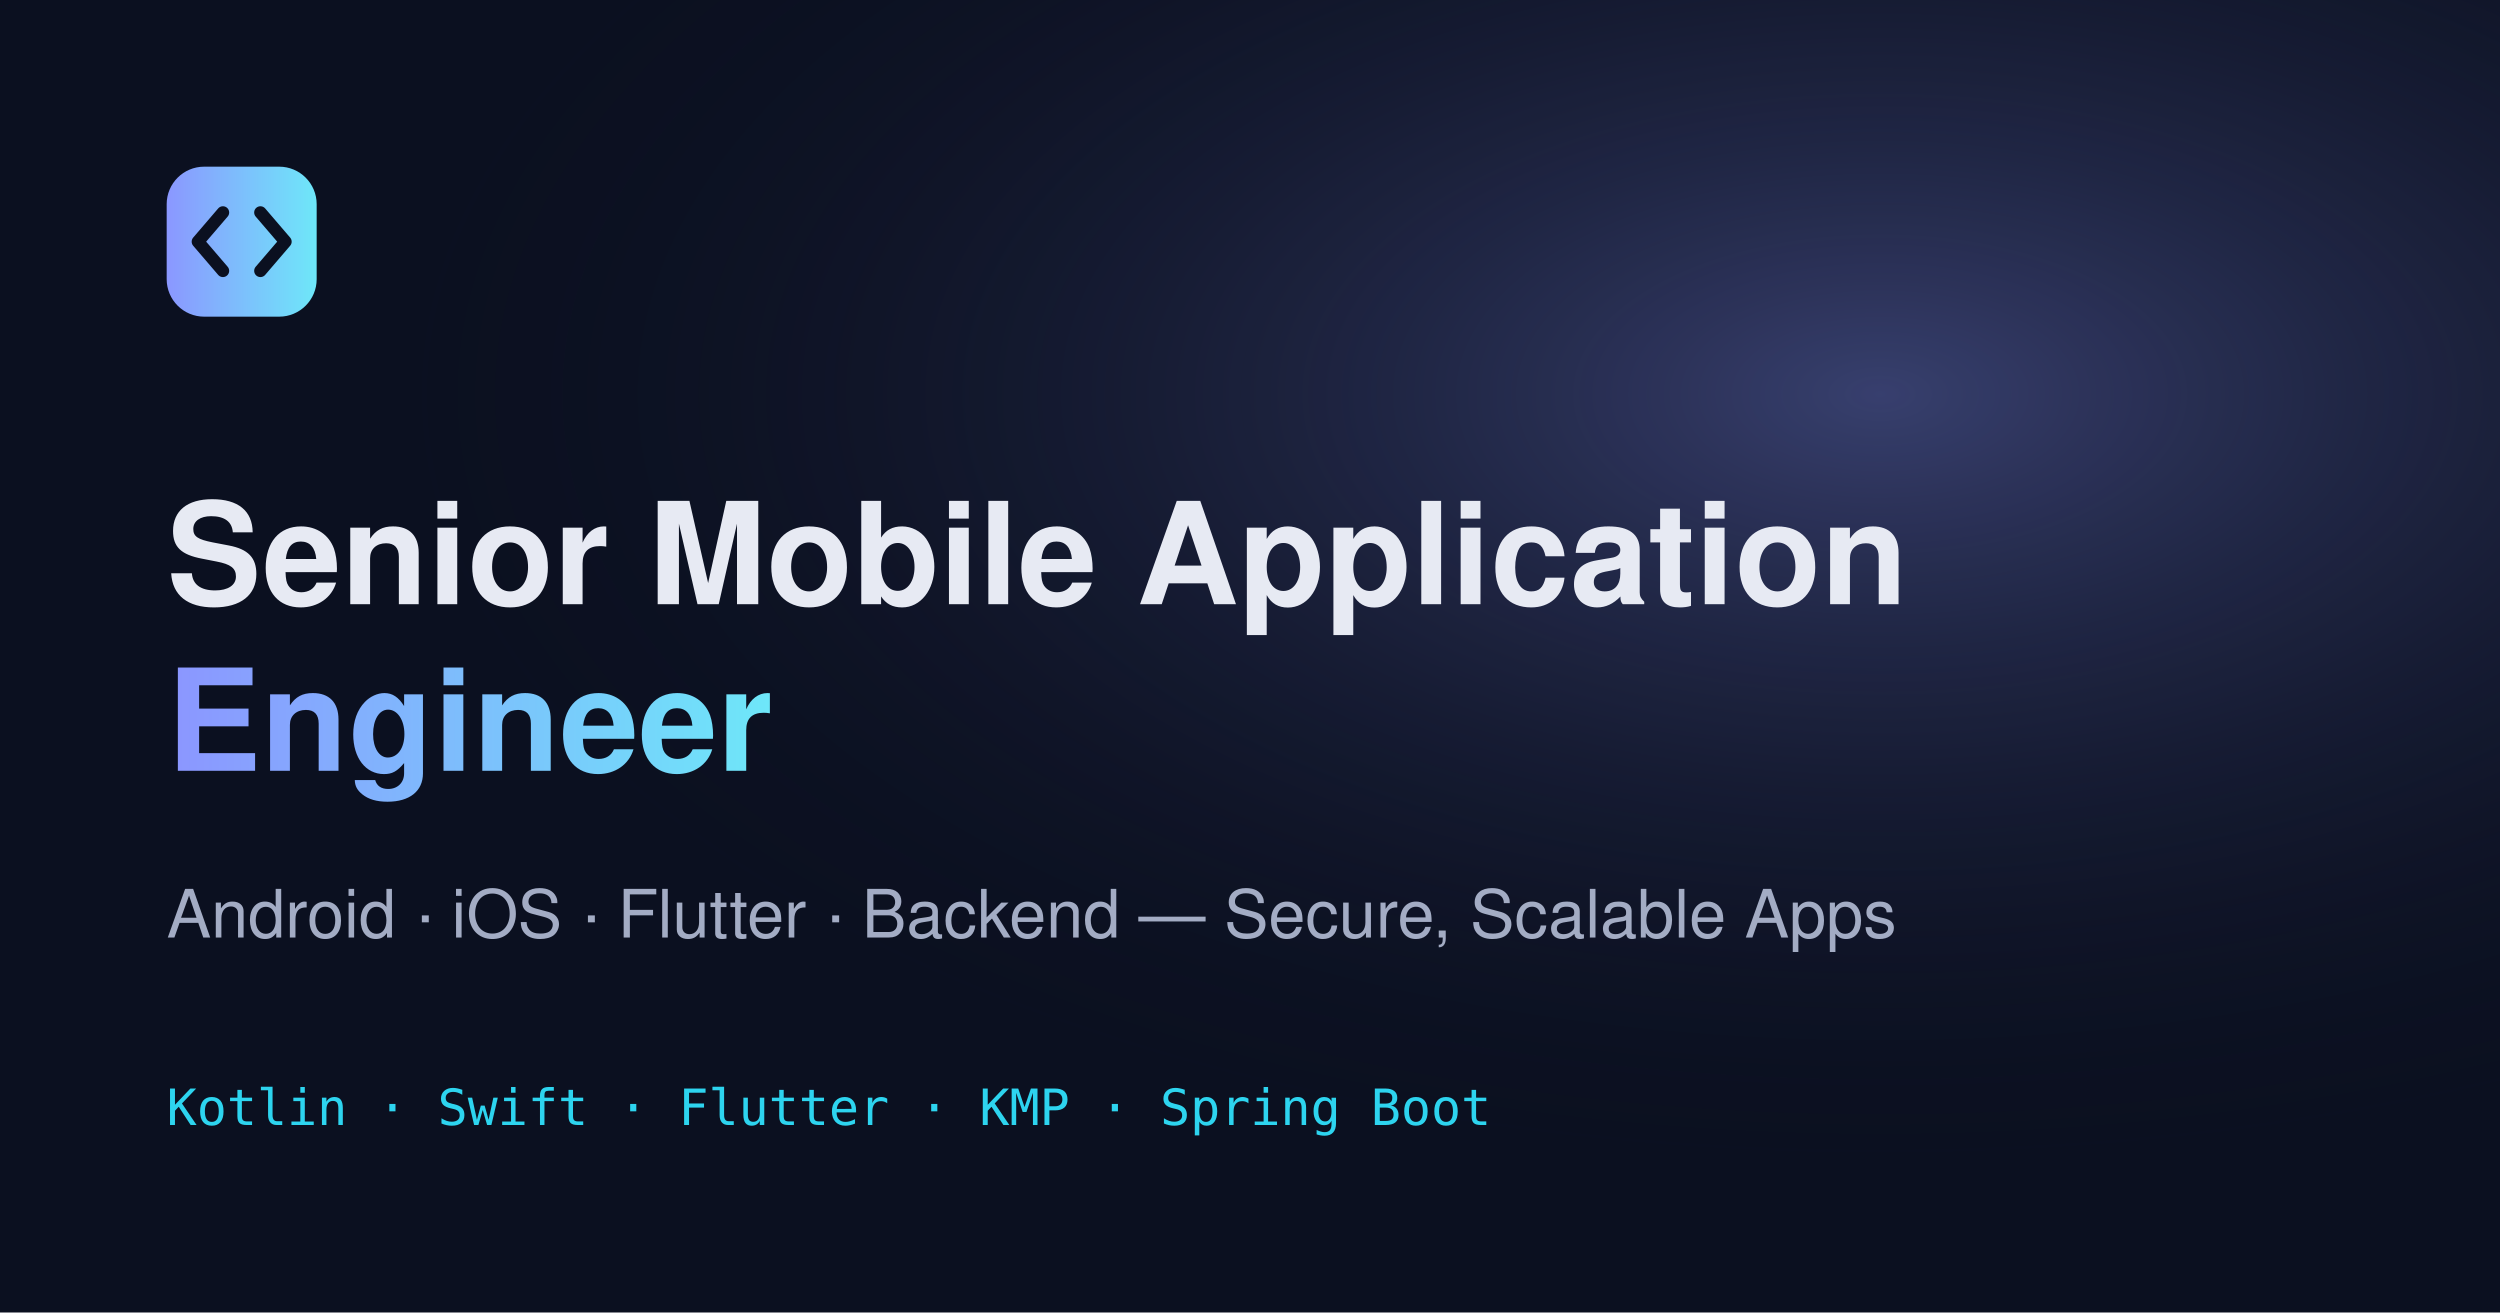
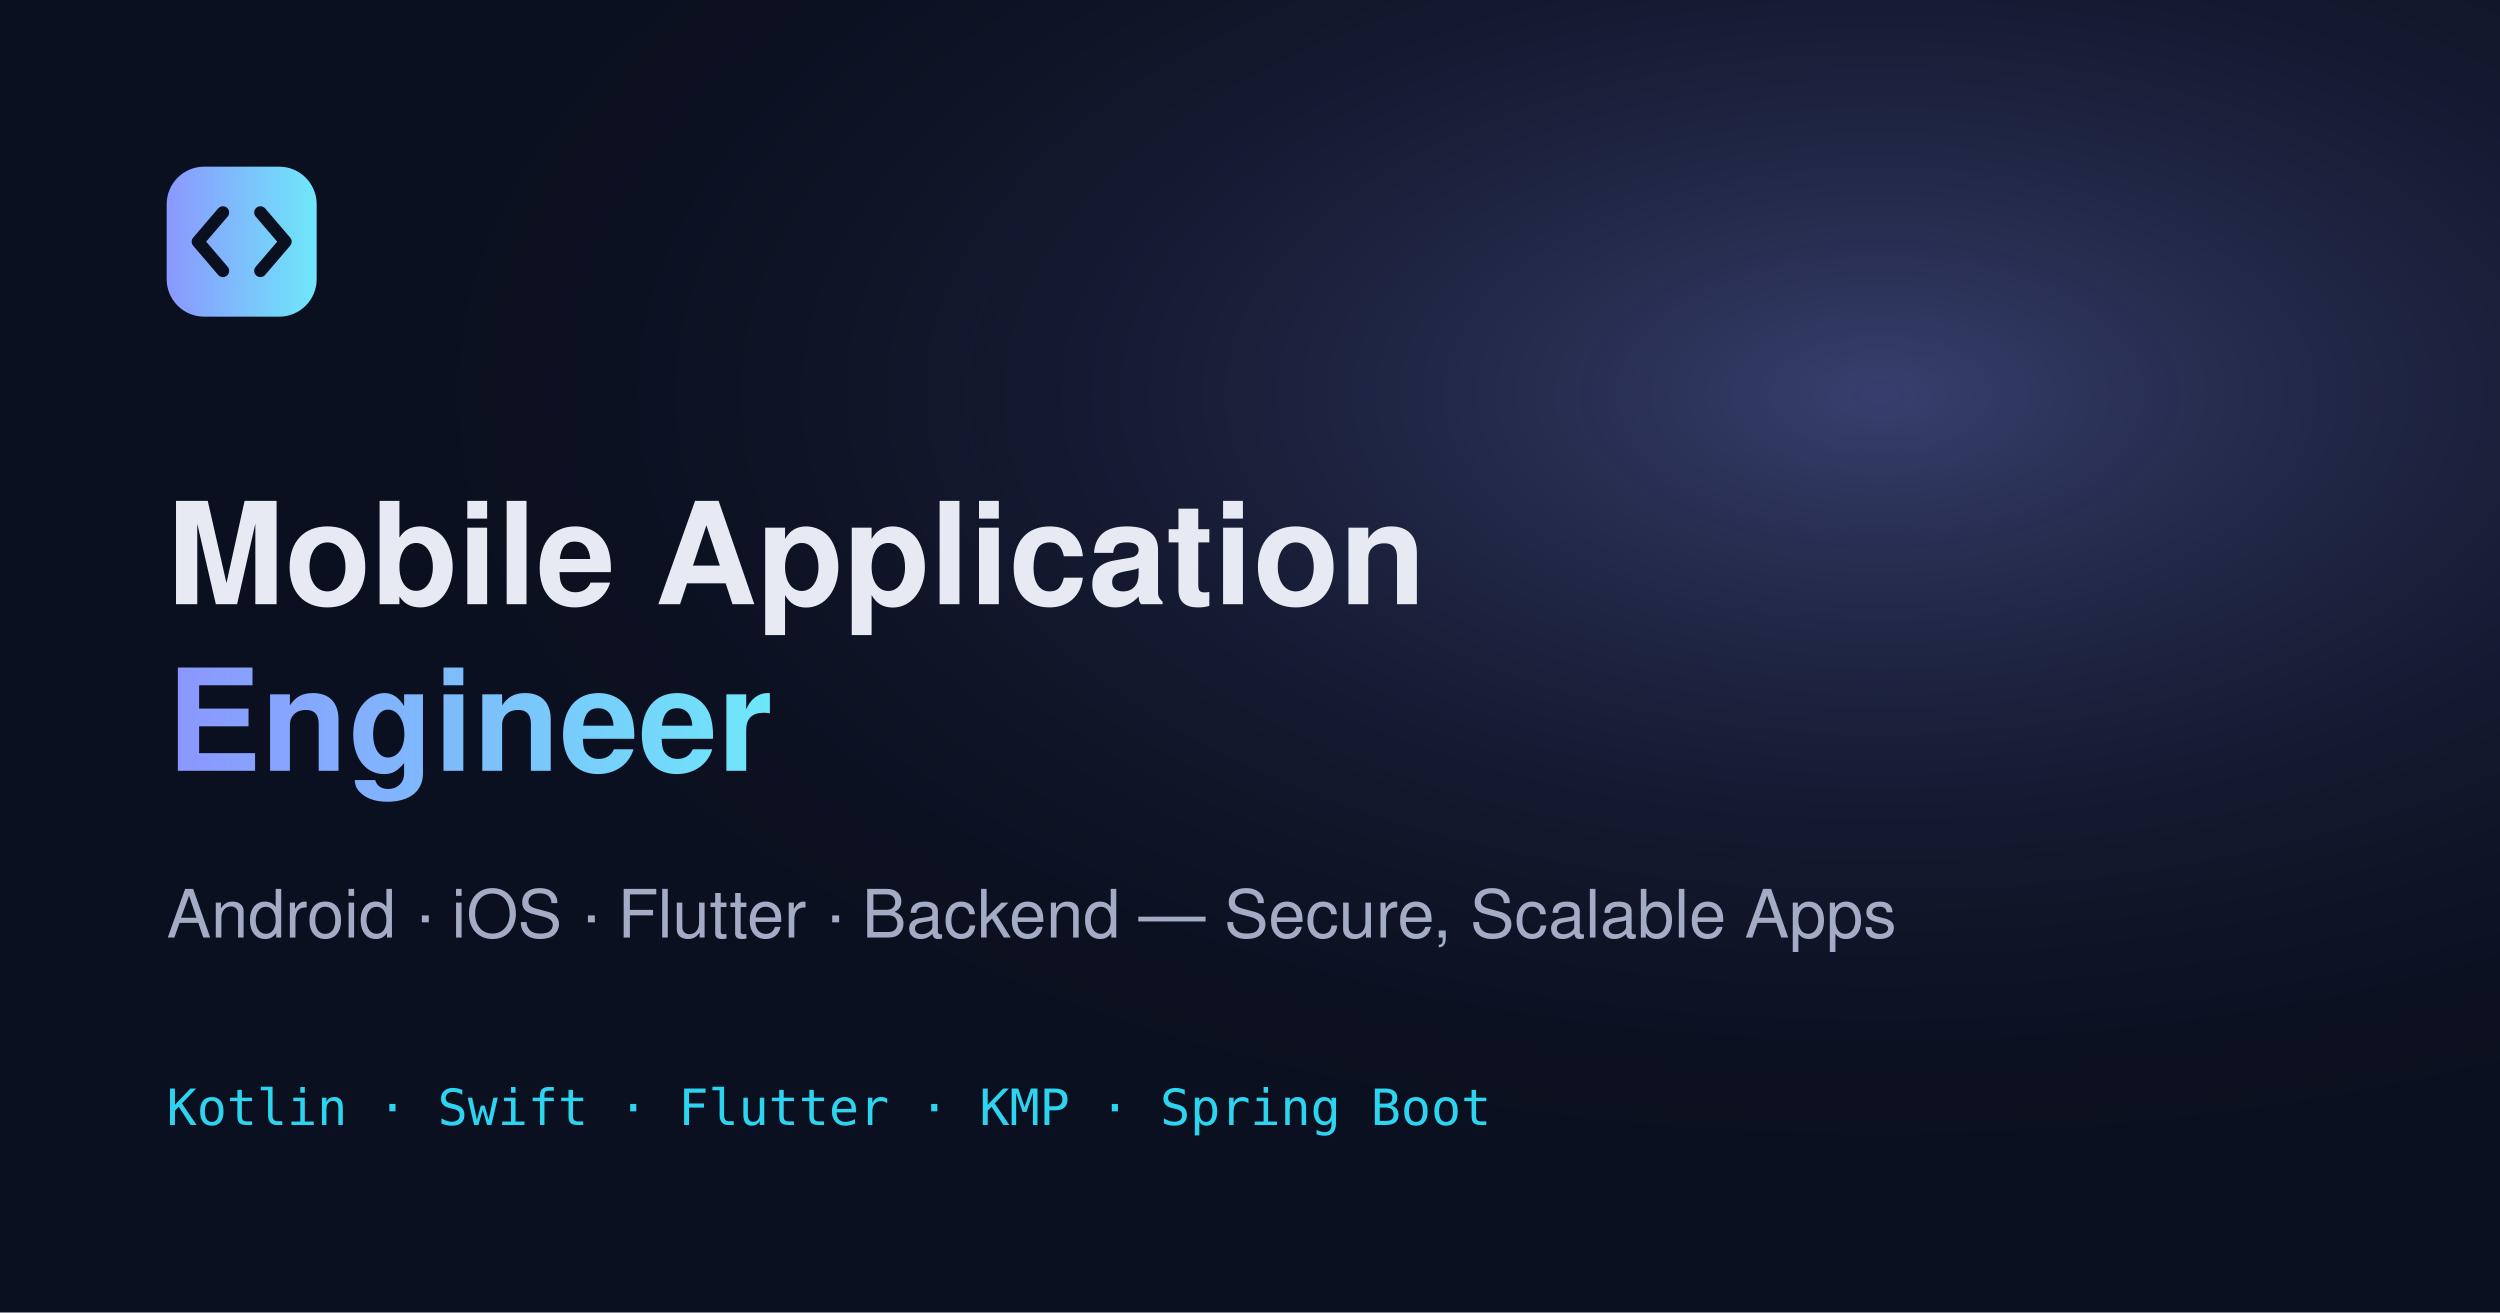
<svg xmlns="http://www.w3.org/2000/svg" width="1200" height="630" viewBox="0 0 1200 630">
  <defs>
    <linearGradient id="g" x1="0" y1="0" x2="1" y2="0">
      <stop offset="0" stop-color="#8b97ff" />
      <stop offset="1" stop-color="#6ee7f9" />
    </linearGradient>
    <radialGradient id="r" cx=".75" cy=".3" r=".6">
      <stop offset="0" stop-color="#8b97ff" stop-opacity=".35" />
      <stop offset="1" stop-color="#0b1020" stop-opacity="0" />
    </radialGradient>
  </defs>
  <rect width="1200" height="630" fill="#0b1020" />
  <rect width="1200" height="630" fill="url(#r)" />
  <rect x="80" y="80" width="72" height="72" rx="18" fill="url(#g)" />
  <path d="M107 102l-12 14 12 14M125 102l12 14-12 14" fill="none" stroke="#0b1020" stroke-width="6" stroke-linecap="round" stroke-linejoin="round" />
-   <text x="80" y="290" font-family="Helvetica, Arial, sans-serif" font-size="68" font-weight="800" fill="#e7eaf3">Senior Mobile Application</text>
+   <text x="80" y="290" font-family="Helvetica, Arial, sans-serif" font-size="68" font-weight="800" fill="#e7eaf3">Mobile Application</text>
  <text x="80" y="370" font-family="Helvetica, Arial, sans-serif" font-size="68" font-weight="800" fill="url(#g)">Engineer</text>
  <text x="80" y="450" font-family="Helvetica, Arial, sans-serif" font-size="32" fill="#a3acc4">Android · iOS · Flutter · Backend — Secure, Scalable Apps</text>
  <text x="80" y="540" font-family="Menlo, monospace" font-size="24" fill="#2dd4ef">Kotlin  ·  Swift  ·  Flutter  ·  KMP  ·  Spring Boot</text>
</svg>
